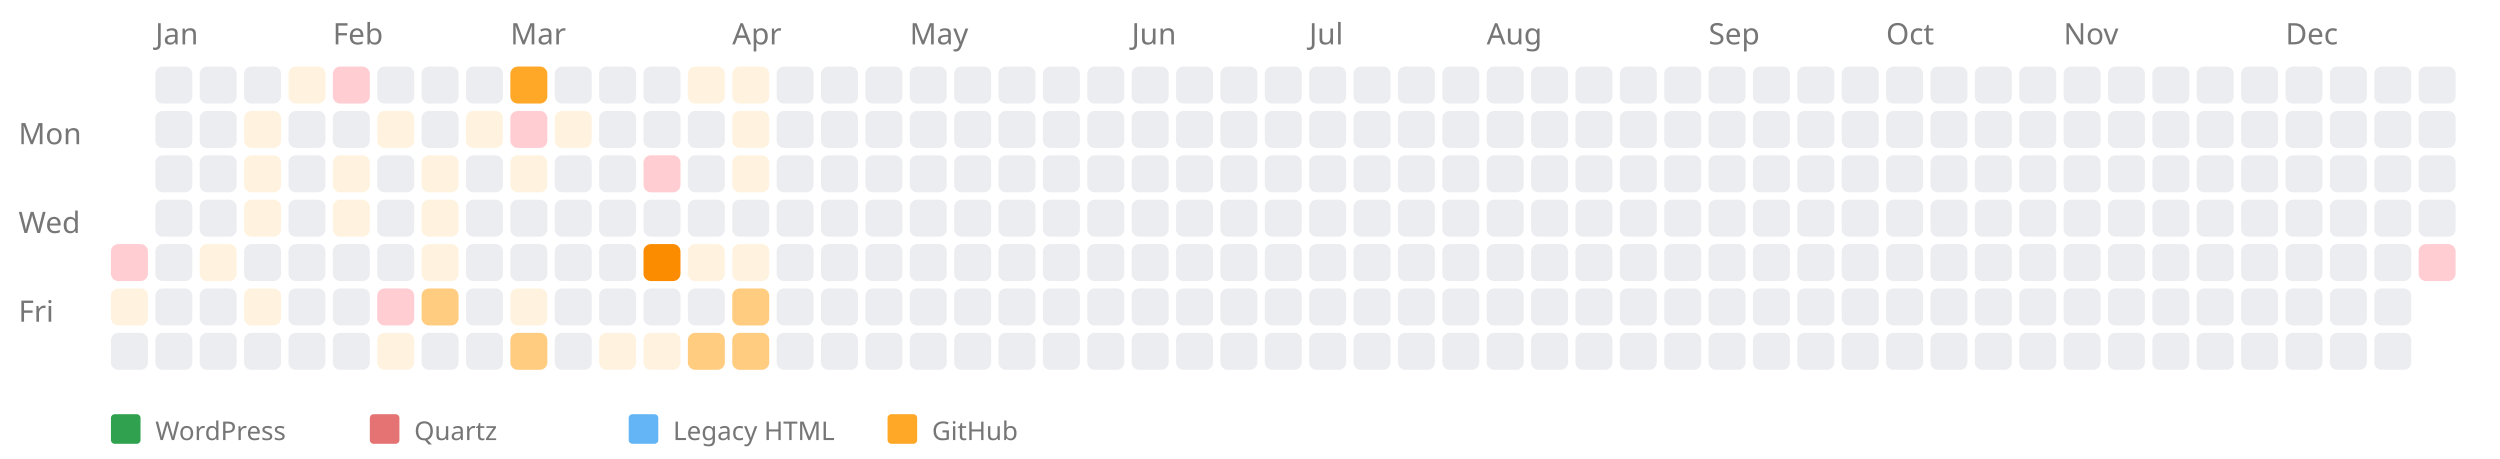
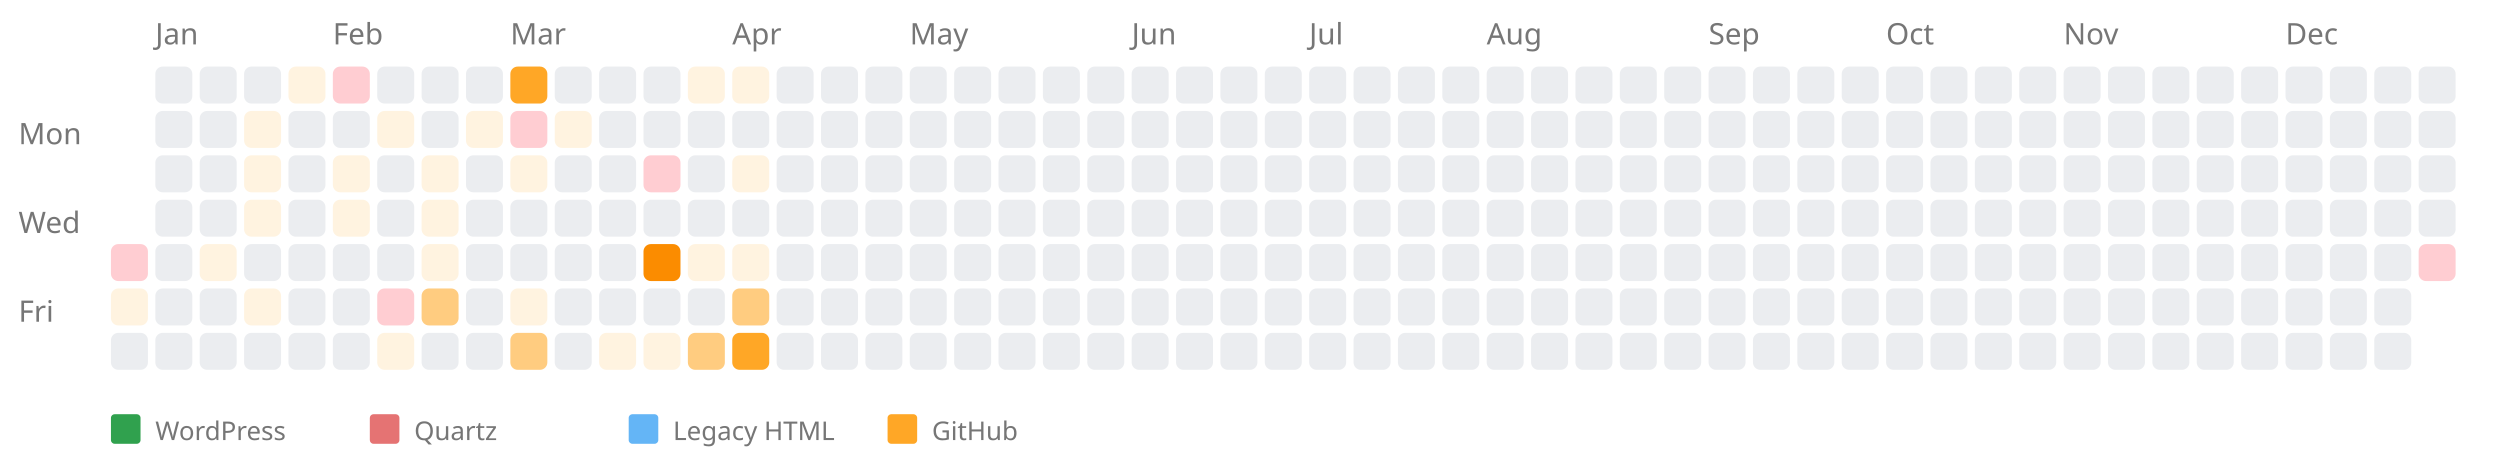
<svg xmlns="http://www.w3.org/2000/svg" viewBox="0 0 676 124" style="background-color: white;">
  <text x="5" y="39" font-family="sans-serif" font-size="8" fill="#767676">Mon</text>
  <text x="5" y="63" font-family="sans-serif" font-size="8" fill="#767676">Wed</text>
  <text x="5" y="87" font-family="sans-serif" font-size="8" fill="#767676">Fri</text>
  <a href="https://kreier.github.io/quartz/Diary/2026">
    <rect class="day-cell" data-date="2026-01-01" x="30" y="66" width="10" height="10" fill="#ffcdd2" rx="2" ry="2" />
  </a>
  <a href="https://github.com/kreier/thesis08/blob/main/README.md">
    <rect class="day-cell" data-date="2026-01-02" x="30" y="78" width="10" height="10" fill="#fff3e0" rx="2" ry="2" />
  </a>
  <rect class="day-cell" data-date="2026-01-03" x="30" y="90" width="10" height="10" fill="#ebedf0" rx="2" ry="2" />
  <text x="42" y="12" font-family="sans-serif" font-size="8" fill="#767676">Jan</text>
  <rect class="day-cell" data-date="2026-01-04" x="42" y="18" width="10" height="10" fill="#ebedf0" rx="2" ry="2" />
  <rect class="day-cell" data-date="2026-01-05" x="42" y="30" width="10" height="10" fill="#ebedf0" rx="2" ry="2" />
  <rect class="day-cell" data-date="2026-01-06" x="42" y="42" width="10" height="10" fill="#ebedf0" rx="2" ry="2" />
  <rect class="day-cell" data-date="2026-01-07" x="42" y="54" width="10" height="10" fill="#ebedf0" rx="2" ry="2" />
  <rect class="day-cell" data-date="2026-01-08" x="42" y="66" width="10" height="10" fill="#ebedf0" rx="2" ry="2" />
  <rect class="day-cell" data-date="2026-01-09" x="42" y="78" width="10" height="10" fill="#ebedf0" rx="2" ry="2" />
  <rect class="day-cell" data-date="2026-01-10" x="42" y="90" width="10" height="10" fill="#ebedf0" rx="2" ry="2" />
  <rect class="day-cell" data-date="2026-01-11" x="54" y="18" width="10" height="10" fill="#ebedf0" rx="2" ry="2" />
  <rect class="day-cell" data-date="2026-01-12" x="54" y="30" width="10" height="10" fill="#ebedf0" rx="2" ry="2" />
  <rect class="day-cell" data-date="2026-01-13" x="54" y="42" width="10" height="10" fill="#ebedf0" rx="2" ry="2" />
  <rect class="day-cell" data-date="2026-01-14" x="54" y="54" width="10" height="10" fill="#ebedf0" rx="2" ry="2" />
  <a href="https://github.com/kreier/calendar/commit/4ba9ff8936dfb993f28e9c99aa3752e2fd1fa416">
    <rect class="day-cell" data-date="2026-01-15" x="54" y="66" width="10" height="10" fill="#fff3e0" rx="2" ry="2" />
  </a>
  <rect class="day-cell" data-date="2026-01-16" x="54" y="78" width="10" height="10" fill="#ebedf0" rx="2" ry="2" />
  <rect class="day-cell" data-date="2026-01-17" x="54" y="90" width="10" height="10" fill="#ebedf0" rx="2" ry="2" />
  <rect class="day-cell" data-date="2026-01-18" x="66" y="18" width="10" height="10" fill="#ebedf0" rx="2" ry="2" />
  <a href="https://github.com/kreier/logo/blob/main/README.md">
    <rect class="day-cell" data-date="2026-01-19" x="66" y="30" width="10" height="10" fill="#fff3e0" rx="2" ry="2" />
  </a>
  <a href="https://github.com/kreier/igshcmc/blob/main/README.md">
    <rect class="day-cell" data-date="2026-01-20" x="66" y="42" width="10" height="10" fill="#fff3e0" rx="2" ry="2" />
  </a>
  <a href="https://github.com/kreier/picow/blob/main/README.md">
    <rect class="day-cell" data-date="2026-01-21" x="66" y="54" width="10" height="10" fill="#fff3e0" rx="2" ry="2" />
  </a>
  <rect class="day-cell" data-date="2026-01-22" x="66" y="66" width="10" height="10" fill="#ebedf0" rx="2" ry="2" />
  <a href="https://github.com/kreier/bilder/commit/ca421128271dcf03bb6d5ae5b7373ea124aaa640">
    <rect class="day-cell" data-date="2026-01-23" x="66" y="78" width="10" height="10" fill="#fff3e0" rx="2" ry="2" />
  </a>
  <rect class="day-cell" data-date="2026-01-24" x="66" y="90" width="10" height="10" fill="#ebedf0" rx="2" ry="2" />
  <a href="https://github.com/kreier/bilder/commit/ed25d5d2ba0ba365c9afdd91ec2d87d5d4873d64">
    <rect class="day-cell" data-date="2026-01-25" x="78" y="18" width="10" height="10" fill="#fff3e0" rx="2" ry="2" />
  </a>
  <rect class="day-cell" data-date="2026-01-26" x="78" y="30" width="10" height="10" fill="#ebedf0" rx="2" ry="2" />
  <rect class="day-cell" data-date="2026-01-27" x="78" y="42" width="10" height="10" fill="#ebedf0" rx="2" ry="2" />
  <rect class="day-cell" data-date="2026-01-28" x="78" y="54" width="10" height="10" fill="#ebedf0" rx="2" ry="2" />
  <rect class="day-cell" data-date="2026-01-29" x="78" y="66" width="10" height="10" fill="#ebedf0" rx="2" ry="2" />
  <rect class="day-cell" data-date="2026-01-30" x="78" y="78" width="10" height="10" fill="#ebedf0" rx="2" ry="2" />
  <rect class="day-cell" data-date="2026-01-31" x="78" y="90" width="10" height="10" fill="#ebedf0" rx="2" ry="2" />
  <text x="90" y="12" font-family="sans-serif" font-size="8" fill="#767676">Feb</text>
  <a href="https://kreier.github.io/quartz/Blog/2026/02/Black-Virgin-Mountain-IV">
    <rect class="day-cell" data-date="2026-02-01" x="90" y="18" width="10" height="10" fill="#ffcdd2" rx="2" ry="2" />
  </a>
  <rect class="day-cell" data-date="2026-02-02" x="90" y="30" width="10" height="10" fill="#ebedf0" rx="2" ry="2" />
  <a href="https://github.com/kreier/hv.io.vn/blob/main/README.md">
    <rect class="day-cell" data-date="2026-02-03" x="90" y="42" width="10" height="10" fill="#fff3e0" rx="2" ry="2" />
  </a>
  <a href="https://github.com/kreier/location24/blob/main/README.md">
    <rect class="day-cell" data-date="2026-02-04" x="90" y="54" width="10" height="10" fill="#fff3e0" rx="2" ry="2" />
  </a>
  <rect class="day-cell" data-date="2026-02-05" x="90" y="66" width="10" height="10" fill="#ebedf0" rx="2" ry="2" />
  <rect class="day-cell" data-date="2026-02-06" x="90" y="78" width="10" height="10" fill="#ebedf0" rx="2" ry="2" />
  <rect class="day-cell" data-date="2026-02-07" x="90" y="90" width="10" height="10" fill="#ebedf0" rx="2" ry="2" />
  <rect class="day-cell" data-date="2026-02-08" x="102" y="18" width="10" height="10" fill="#ebedf0" rx="2" ry="2" />
  <a href="https://github.com/kreier/bilder/commit/f45ded15dec45f98f6a7a6925001069058b24e7a">
    <rect class="day-cell" data-date="2026-02-09" x="102" y="30" width="10" height="10" fill="#fff3e0" rx="2" ry="2" />
  </a>
  <rect class="day-cell" data-date="2026-02-10" x="102" y="42" width="10" height="10" fill="#ebedf0" rx="2" ry="2" />
  <rect class="day-cell" data-date="2026-02-11" x="102" y="54" width="10" height="10" fill="#ebedf0" rx="2" ry="2" />
  <rect class="day-cell" data-date="2026-02-12" x="102" y="66" width="10" height="10" fill="#ebedf0" rx="2" ry="2" />
  <a href="https://kreier.github.io/quartz/Projects/Computer/Raspberry-Pi-4-with-4-GB-RAM">
    <rect class="day-cell" data-date="2026-02-13" x="102" y="78" width="10" height="10" fill="#ffcdd2" rx="2" ry="2" />
  </a>
  <a href="https://github.com/kreier/benchmark/commit/303ee0b7ff5f7ab3345aea36ab2b7b956f21eeb1">
    <rect class="day-cell" data-date="2026-02-14" x="102" y="90" width="10" height="10" fill="#fff3e0" rx="2" ry="2" />
  </a>
  <rect class="day-cell" data-date="2026-02-15" x="114" y="18" width="10" height="10" fill="#ebedf0" rx="2" ry="2" />
  <rect class="day-cell" data-date="2026-02-16" x="114" y="30" width="10" height="10" fill="#ebedf0" rx="2" ry="2" />
  <a href="https://github.com/kreier/benchmark/commit/6ac58321a211879100b2a67e3efbaaef754bc9ea">
    <rect class="day-cell" data-date="2026-02-17" x="114" y="42" width="10" height="10" fill="#fff3e0" rx="2" ry="2" />
  </a>
  <a href="https://github.com/kreier/benchmark/commit/aaecfcde9613db993ee2dc0a76cf20624a8f50fa">
    <rect class="day-cell" data-date="2026-02-18" x="114" y="54" width="10" height="10" fill="#fff3e0" rx="2" ry="2" />
  </a>
  <a href="https://github.com/kreier/benchmark/commit/8a9ac10ccbd51652bd9f4c34227f692144df13d3">
    <rect class="day-cell" data-date="2026-02-19" x="114" y="66" width="10" height="10" fill="#fff3e0" rx="2" ry="2" />
  </a>
  <a href="https://github.com/kreier/ar65view/commit/96585b5aa1e8ceb6b3508467ba4ab75958f0afef">
    <rect class="day-cell" data-date="2026-02-20" x="114" y="78" width="10" height="10" fill="#ffcc80" rx="2" ry="2" />
  </a>
  <rect class="day-cell" data-date="2026-02-21" x="114" y="90" width="10" height="10" fill="#ebedf0" rx="2" ry="2" />
  <rect class="day-cell" data-date="2026-02-22" x="126" y="18" width="10" height="10" fill="#ebedf0" rx="2" ry="2" />
  <a href="https://github.com/kreier/llama.cpp-jetson/blob/main/README.md">
    <rect class="day-cell" data-date="2026-02-23" x="126" y="30" width="10" height="10" fill="#fff3e0" rx="2" ry="2" />
  </a>
  <rect class="day-cell" data-date="2026-02-24" x="126" y="42" width="10" height="10" fill="#ebedf0" rx="2" ry="2" />
  <rect class="day-cell" data-date="2026-02-25" x="126" y="54" width="10" height="10" fill="#ebedf0" rx="2" ry="2" />
  <rect class="day-cell" data-date="2026-02-26" x="126" y="66" width="10" height="10" fill="#ebedf0" rx="2" ry="2" />
  <rect class="day-cell" data-date="2026-02-27" x="126" y="78" width="10" height="10" fill="#ebedf0" rx="2" ry="2" />
  <rect class="day-cell" data-date="2026-02-28" x="126" y="90" width="10" height="10" fill="#ebedf0" rx="2" ry="2" />
  <text x="138" y="12" font-family="sans-serif" font-size="8" fill="#767676">Mar</text>
  <a href="https://github.com/kreier/dictionary/commit/827b1c00a90d3098136b2e5081bca96a3642bea7">
    <rect class="day-cell" data-date="2026-03-01" x="138" y="18" width="10" height="10" fill="#ffa726" rx="2" ry="2" />
  </a>
  <a href="https://kreier.github.io/quartz/Projects/Computer/HP-Z600-Workstation">
    <rect class="day-cell" data-date="2026-03-02" x="138" y="30" width="10" height="10" fill="#ffcdd2" rx="2" ry="2" />
  </a>
  <a href="https://github.com/kreier/dictionary/commit/28ee08b7da93d291abf766c8c8d2c2102c5ad903">
    <rect class="day-cell" data-date="2026-03-03" x="138" y="42" width="10" height="10" fill="#fff3e0" rx="2" ry="2" />
  </a>
  <rect class="day-cell" data-date="2026-03-04" x="138" y="54" width="10" height="10" fill="#ebedf0" rx="2" ry="2" />
  <rect class="day-cell" data-date="2026-03-05" x="138" y="66" width="10" height="10" fill="#ebedf0" rx="2" ry="2" />
  <a href="https://github.com/kreier/ml/blob/main/README.md">
    <rect class="day-cell" data-date="2026-03-06" x="138" y="78" width="10" height="10" fill="#fff3e0" rx="2" ry="2" />
  </a>
  <a href="https://github.com/kreier/dictionary/commit/62d476e30f62d9d569cf378f41b92c3cb81969b6">
    <rect class="day-cell" data-date="2026-03-07" x="138" y="90" width="10" height="10" fill="#ffcc80" rx="2" ry="2" />
  </a>
  <rect class="day-cell" data-date="2026-03-08" x="150" y="18" width="10" height="10" fill="#ebedf0" rx="2" ry="2" />
  <a href="https://github.com/kreier/obsidian/blob/main/README.md">
    <rect class="day-cell" data-date="2026-03-09" x="150" y="30" width="10" height="10" fill="#fff3e0" rx="2" ry="2" />
  </a>
  <rect class="day-cell" data-date="2026-03-10" x="150" y="42" width="10" height="10" fill="#ebedf0" rx="2" ry="2" />
  <rect class="day-cell" data-date="2026-03-11" x="150" y="54" width="10" height="10" fill="#ebedf0" rx="2" ry="2" />
  <rect class="day-cell" data-date="2026-03-12" x="150" y="66" width="10" height="10" fill="#ebedf0" rx="2" ry="2" />
  <rect class="day-cell" data-date="2026-03-13" x="150" y="78" width="10" height="10" fill="#ebedf0" rx="2" ry="2" />
  <rect class="day-cell" data-date="2026-03-14" x="150" y="90" width="10" height="10" fill="#ebedf0" rx="2" ry="2" />
  <rect class="day-cell" data-date="2026-03-15" x="162" y="18" width="10" height="10" fill="#ebedf0" rx="2" ry="2" />
  <rect class="day-cell" data-date="2026-03-16" x="162" y="30" width="10" height="10" fill="#ebedf0" rx="2" ry="2" />
  <rect class="day-cell" data-date="2026-03-17" x="162" y="42" width="10" height="10" fill="#ebedf0" rx="2" ry="2" />
  <rect class="day-cell" data-date="2026-03-18" x="162" y="54" width="10" height="10" fill="#ebedf0" rx="2" ry="2" />
  <rect class="day-cell" data-date="2026-03-19" x="162" y="66" width="10" height="10" fill="#ebedf0" rx="2" ry="2" />
  <rect class="day-cell" data-date="2026-03-20" x="162" y="78" width="10" height="10" fill="#ebedf0" rx="2" ry="2" />
  <a href="https://github.com/kreier/prime/blob/main/README.md">
    <rect class="day-cell" data-date="2026-03-21" x="162" y="90" width="10" height="10" fill="#fff3e0" rx="2" ry="2" />
  </a>
  <rect class="day-cell" data-date="2026-03-22" x="174" y="18" width="10" height="10" fill="#ebedf0" rx="2" ry="2" />
  <rect class="day-cell" data-date="2026-03-23" x="174" y="30" width="10" height="10" fill="#ebedf0" rx="2" ry="2" />
  <a href="https://saiht.de/obsidian/My-Websites">
    <rect class="day-cell" data-date="2026-03-24" x="174" y="42" width="10" height="10" fill="#ffcdd2" rx="2" ry="2" />
  </a>
  <rect class="day-cell" data-date="2026-03-25" x="174" y="54" width="10" height="10" fill="#ebedf0" rx="2" ry="2" />
  <a href="https://github.com/kreier/beston-9volt-battery/commit/0e47d27975120a90867a9bfa1330cb9de3f82686">
    <rect class="day-cell" data-date="2026-03-26" x="174" y="66" width="10" height="10" fill="#fb8c00" rx="2" ry="2" />
  </a>
  <rect class="day-cell" data-date="2026-03-27" x="174" y="78" width="10" height="10" fill="#ebedf0" rx="2" ry="2" />
  <a href="https://github.com/kreier/python2018/blob/main/README.md">
    <rect class="day-cell" data-date="2026-03-28" x="174" y="90" width="10" height="10" fill="#fff3e0" rx="2" ry="2" />
  </a>
  <a href="https://github.com/kreier/beston-9volt-battery/commit/892db9ceff60f7d2b33bfc46a613f36e7911765a">
    <rect class="day-cell" data-date="2026-03-29" x="186" y="18" width="10" height="10" fill="#fff3e0" rx="2" ry="2" />
  </a>
  <rect class="day-cell" data-date="2026-03-30" x="186" y="30" width="10" height="10" fill="#ebedf0" rx="2" ry="2" />
  <rect class="day-cell" data-date="2026-03-31" x="186" y="42" width="10" height="10" fill="#ebedf0" rx="2" ry="2" />
  <rect class="day-cell" data-date="2026-04-01" x="186" y="54" width="10" height="10" fill="#ebedf0" rx="2" ry="2" />
  <a href="https://github.com/kreier/homelab/blob/main/README.md">
    <rect class="day-cell" data-date="2026-04-02" x="186" y="66" width="10" height="10" fill="#fff3e0" rx="2" ry="2" />
  </a>
  <rect class="day-cell" data-date="2026-04-03" x="186" y="78" width="10" height="10" fill="#ebedf0" rx="2" ry="2" />
  <a href="https://github.com/kreier/benchmark/commit/b2815a6226341ee16b3078db9164b10fca416528">
    <rect class="day-cell" data-date="2026-04-04" x="186" y="90" width="10" height="10" fill="#ffcc80" rx="2" ry="2" />
  </a>
  <text x="198" y="12" font-family="sans-serif" font-size="8" fill="#767676">Apr</text>
  <a href="https://github.com/kreier/benchmark/commit/a9dbd24031bc55084455aa4008063625da25570d">
    <rect class="day-cell" data-date="2026-04-05" x="198" y="18" width="10" height="10" fill="#fff3e0" rx="2" ry="2" />
  </a>
-   <a href="https://github.com/kreier/quartz/blob/v4/README.md">
-     <rect class="day-cell" data-date="2026-04-06" x="198" y="30" width="10" height="10" fill="#fff3e0" rx="2" ry="2" />
-   </a>
+   <rect class="day-cell" data-date="2026-04-06" x="198" y="30" width="10" height="10" fill="#ebedf0" rx="2" ry="2" />
  <a href="https://github.com/kreier/benchmark/commit/3b93439b4819a3a0c3af083c694c2373a85fe292">
    <rect class="day-cell" data-date="2026-04-07" x="198" y="42" width="10" height="10" fill="#fff3e0" rx="2" ry="2" />
  </a>
  <rect class="day-cell" data-date="2026-04-08" x="198" y="54" width="10" height="10" fill="#ebedf0" rx="2" ry="2" />
  <a href="https://github.com/kreier/beston-9volt-battery/commit/3fa187f9208b7aa462cb5a2217044d8d03d36fd6">
    <rect class="day-cell" data-date="2026-04-09" x="198" y="66" width="10" height="10" fill="#fff3e0" rx="2" ry="2" />
  </a>
  <a href="https://github.com/kreier/beston-9volt-battery/commit/f1275836100b17acc7338503272d1787823dba9b">
    <rect class="day-cell" data-date="2026-04-10" x="198" y="78" width="10" height="10" fill="#ffcc80" rx="2" ry="2" />
  </a>
-   <a href="https://github.com/kreier/brain-structure/commit/2e71ae5db2a40bbaa06902e422063075b8c80a8a">
-     <rect class="day-cell" data-date="2026-04-11" x="198" y="90" width="10" height="10" fill="#ffcc80" rx="2" ry="2" />
+   <a href="https://github.com/kreier/brain-structure/commit/f44e3517efb248f50144cc944d48a9dc630060c8">
+     <rect class="day-cell" data-date="2026-04-11" x="198" y="90" width="10" height="10" fill="#ffa726" rx="2" ry="2" />
  </a>
  <rect class="day-cell" data-date="2026-04-12" x="210" y="18" width="10" height="10" fill="#ebedf0" rx="2" ry="2" />
  <rect class="day-cell" data-date="2026-04-13" x="210" y="30" width="10" height="10" fill="#ebedf0" rx="2" ry="2" />
  <rect class="day-cell" data-date="2026-04-14" x="210" y="42" width="10" height="10" fill="#ebedf0" rx="2" ry="2" />
  <rect class="day-cell" data-date="2026-04-15" x="210" y="54" width="10" height="10" fill="#ebedf0" rx="2" ry="2" />
  <rect class="day-cell" data-date="2026-04-16" x="210" y="66" width="10" height="10" fill="#ebedf0" rx="2" ry="2" />
  <rect class="day-cell" data-date="2026-04-17" x="210" y="78" width="10" height="10" fill="#ebedf0" rx="2" ry="2" />
  <rect class="day-cell" data-date="2026-04-18" x="210" y="90" width="10" height="10" fill="#ebedf0" rx="2" ry="2" />
  <rect class="day-cell" data-date="2026-04-19" x="222" y="18" width="10" height="10" fill="#ebedf0" rx="2" ry="2" />
  <rect class="day-cell" data-date="2026-04-20" x="222" y="30" width="10" height="10" fill="#ebedf0" rx="2" ry="2" />
  <rect class="day-cell" data-date="2026-04-21" x="222" y="42" width="10" height="10" fill="#ebedf0" rx="2" ry="2" />
  <rect class="day-cell" data-date="2026-04-22" x="222" y="54" width="10" height="10" fill="#ebedf0" rx="2" ry="2" />
  <rect class="day-cell" data-date="2026-04-23" x="222" y="66" width="10" height="10" fill="#ebedf0" rx="2" ry="2" />
  <rect class="day-cell" data-date="2026-04-24" x="222" y="78" width="10" height="10" fill="#ebedf0" rx="2" ry="2" />
  <rect class="day-cell" data-date="2026-04-25" x="222" y="90" width="10" height="10" fill="#ebedf0" rx="2" ry="2" />
  <rect class="day-cell" data-date="2026-04-26" x="234" y="18" width="10" height="10" fill="#ebedf0" rx="2" ry="2" />
  <rect class="day-cell" data-date="2026-04-27" x="234" y="30" width="10" height="10" fill="#ebedf0" rx="2" ry="2" />
  <rect class="day-cell" data-date="2026-04-28" x="234" y="42" width="10" height="10" fill="#ebedf0" rx="2" ry="2" />
  <rect class="day-cell" data-date="2026-04-29" x="234" y="54" width="10" height="10" fill="#ebedf0" rx="2" ry="2" />
  <rect class="day-cell" data-date="2026-04-30" x="234" y="66" width="10" height="10" fill="#ebedf0" rx="2" ry="2" />
  <rect class="day-cell" data-date="2026-05-01" x="234" y="78" width="10" height="10" fill="#ebedf0" rx="2" ry="2" />
  <rect class="day-cell" data-date="2026-05-02" x="234" y="90" width="10" height="10" fill="#ebedf0" rx="2" ry="2" />
  <text x="246" y="12" font-family="sans-serif" font-size="8" fill="#767676">May</text>
  <rect class="day-cell" data-date="2026-05-03" x="246" y="18" width="10" height="10" fill="#ebedf0" rx="2" ry="2" />
  <rect class="day-cell" data-date="2026-05-04" x="246" y="30" width="10" height="10" fill="#ebedf0" rx="2" ry="2" />
  <rect class="day-cell" data-date="2026-05-05" x="246" y="42" width="10" height="10" fill="#ebedf0" rx="2" ry="2" />
  <rect class="day-cell" data-date="2026-05-06" x="246" y="54" width="10" height="10" fill="#ebedf0" rx="2" ry="2" />
  <rect class="day-cell" data-date="2026-05-07" x="246" y="66" width="10" height="10" fill="#ebedf0" rx="2" ry="2" />
  <rect class="day-cell" data-date="2026-05-08" x="246" y="78" width="10" height="10" fill="#ebedf0" rx="2" ry="2" />
  <rect class="day-cell" data-date="2026-05-09" x="246" y="90" width="10" height="10" fill="#ebedf0" rx="2" ry="2" />
  <rect class="day-cell" data-date="2026-05-10" x="258" y="18" width="10" height="10" fill="#ebedf0" rx="2" ry="2" />
  <rect class="day-cell" data-date="2026-05-11" x="258" y="30" width="10" height="10" fill="#ebedf0" rx="2" ry="2" />
  <rect class="day-cell" data-date="2026-05-12" x="258" y="42" width="10" height="10" fill="#ebedf0" rx="2" ry="2" />
  <rect class="day-cell" data-date="2026-05-13" x="258" y="54" width="10" height="10" fill="#ebedf0" rx="2" ry="2" />
  <rect class="day-cell" data-date="2026-05-14" x="258" y="66" width="10" height="10" fill="#ebedf0" rx="2" ry="2" />
  <rect class="day-cell" data-date="2026-05-15" x="258" y="78" width="10" height="10" fill="#ebedf0" rx="2" ry="2" />
  <rect class="day-cell" data-date="2026-05-16" x="258" y="90" width="10" height="10" fill="#ebedf0" rx="2" ry="2" />
  <rect class="day-cell" data-date="2026-05-17" x="270" y="18" width="10" height="10" fill="#ebedf0" rx="2" ry="2" />
  <rect class="day-cell" data-date="2026-05-18" x="270" y="30" width="10" height="10" fill="#ebedf0" rx="2" ry="2" />
  <rect class="day-cell" data-date="2026-05-19" x="270" y="42" width="10" height="10" fill="#ebedf0" rx="2" ry="2" />
  <rect class="day-cell" data-date="2026-05-20" x="270" y="54" width="10" height="10" fill="#ebedf0" rx="2" ry="2" />
  <rect class="day-cell" data-date="2026-05-21" x="270" y="66" width="10" height="10" fill="#ebedf0" rx="2" ry="2" />
  <rect class="day-cell" data-date="2026-05-22" x="270" y="78" width="10" height="10" fill="#ebedf0" rx="2" ry="2" />
  <rect class="day-cell" data-date="2026-05-23" x="270" y="90" width="10" height="10" fill="#ebedf0" rx="2" ry="2" />
  <rect class="day-cell" data-date="2026-05-24" x="282" y="18" width="10" height="10" fill="#ebedf0" rx="2" ry="2" />
  <rect class="day-cell" data-date="2026-05-25" x="282" y="30" width="10" height="10" fill="#ebedf0" rx="2" ry="2" />
  <rect class="day-cell" data-date="2026-05-26" x="282" y="42" width="10" height="10" fill="#ebedf0" rx="2" ry="2" />
  <rect class="day-cell" data-date="2026-05-27" x="282" y="54" width="10" height="10" fill="#ebedf0" rx="2" ry="2" />
  <rect class="day-cell" data-date="2026-05-28" x="282" y="66" width="10" height="10" fill="#ebedf0" rx="2" ry="2" />
  <rect class="day-cell" data-date="2026-05-29" x="282" y="78" width="10" height="10" fill="#ebedf0" rx="2" ry="2" />
  <rect class="day-cell" data-date="2026-05-30" x="282" y="90" width="10" height="10" fill="#ebedf0" rx="2" ry="2" />
  <rect class="day-cell" data-date="2026-05-31" x="294" y="18" width="10" height="10" fill="#ebedf0" rx="2" ry="2" />
  <rect class="day-cell" data-date="2026-06-01" x="294" y="30" width="10" height="10" fill="#ebedf0" rx="2" ry="2" />
  <rect class="day-cell" data-date="2026-06-02" x="294" y="42" width="10" height="10" fill="#ebedf0" rx="2" ry="2" />
  <rect class="day-cell" data-date="2026-06-03" x="294" y="54" width="10" height="10" fill="#ebedf0" rx="2" ry="2" />
  <rect class="day-cell" data-date="2026-06-04" x="294" y="66" width="10" height="10" fill="#ebedf0" rx="2" ry="2" />
  <rect class="day-cell" data-date="2026-06-05" x="294" y="78" width="10" height="10" fill="#ebedf0" rx="2" ry="2" />
  <rect class="day-cell" data-date="2026-06-06" x="294" y="90" width="10" height="10" fill="#ebedf0" rx="2" ry="2" />
  <text x="306" y="12" font-family="sans-serif" font-size="8" fill="#767676">Jun</text>
  <rect class="day-cell" data-date="2026-06-07" x="306" y="18" width="10" height="10" fill="#ebedf0" rx="2" ry="2" />
  <rect class="day-cell" data-date="2026-06-08" x="306" y="30" width="10" height="10" fill="#ebedf0" rx="2" ry="2" />
  <rect class="day-cell" data-date="2026-06-09" x="306" y="42" width="10" height="10" fill="#ebedf0" rx="2" ry="2" />
  <rect class="day-cell" data-date="2026-06-10" x="306" y="54" width="10" height="10" fill="#ebedf0" rx="2" ry="2" />
  <rect class="day-cell" data-date="2026-06-11" x="306" y="66" width="10" height="10" fill="#ebedf0" rx="2" ry="2" />
  <rect class="day-cell" data-date="2026-06-12" x="306" y="78" width="10" height="10" fill="#ebedf0" rx="2" ry="2" />
  <rect class="day-cell" data-date="2026-06-13" x="306" y="90" width="10" height="10" fill="#ebedf0" rx="2" ry="2" />
  <rect class="day-cell" data-date="2026-06-14" x="318" y="18" width="10" height="10" fill="#ebedf0" rx="2" ry="2" />
  <rect class="day-cell" data-date="2026-06-15" x="318" y="30" width="10" height="10" fill="#ebedf0" rx="2" ry="2" />
  <rect class="day-cell" data-date="2026-06-16" x="318" y="42" width="10" height="10" fill="#ebedf0" rx="2" ry="2" />
  <rect class="day-cell" data-date="2026-06-17" x="318" y="54" width="10" height="10" fill="#ebedf0" rx="2" ry="2" />
  <rect class="day-cell" data-date="2026-06-18" x="318" y="66" width="10" height="10" fill="#ebedf0" rx="2" ry="2" />
  <rect class="day-cell" data-date="2026-06-19" x="318" y="78" width="10" height="10" fill="#ebedf0" rx="2" ry="2" />
  <rect class="day-cell" data-date="2026-06-20" x="318" y="90" width="10" height="10" fill="#ebedf0" rx="2" ry="2" />
  <rect class="day-cell" data-date="2026-06-21" x="330" y="18" width="10" height="10" fill="#ebedf0" rx="2" ry="2" />
  <rect class="day-cell" data-date="2026-06-22" x="330" y="30" width="10" height="10" fill="#ebedf0" rx="2" ry="2" />
  <rect class="day-cell" data-date="2026-06-23" x="330" y="42" width="10" height="10" fill="#ebedf0" rx="2" ry="2" />
  <rect class="day-cell" data-date="2026-06-24" x="330" y="54" width="10" height="10" fill="#ebedf0" rx="2" ry="2" />
  <rect class="day-cell" data-date="2026-06-25" x="330" y="66" width="10" height="10" fill="#ebedf0" rx="2" ry="2" />
  <rect class="day-cell" data-date="2026-06-26" x="330" y="78" width="10" height="10" fill="#ebedf0" rx="2" ry="2" />
  <rect class="day-cell" data-date="2026-06-27" x="330" y="90" width="10" height="10" fill="#ebedf0" rx="2" ry="2" />
  <rect class="day-cell" data-date="2026-06-28" x="342" y="18" width="10" height="10" fill="#ebedf0" rx="2" ry="2" />
  <rect class="day-cell" data-date="2026-06-29" x="342" y="30" width="10" height="10" fill="#ebedf0" rx="2" ry="2" />
  <rect class="day-cell" data-date="2026-06-30" x="342" y="42" width="10" height="10" fill="#ebedf0" rx="2" ry="2" />
  <rect class="day-cell" data-date="2026-07-01" x="342" y="54" width="10" height="10" fill="#ebedf0" rx="2" ry="2" />
  <rect class="day-cell" data-date="2026-07-02" x="342" y="66" width="10" height="10" fill="#ebedf0" rx="2" ry="2" />
  <rect class="day-cell" data-date="2026-07-03" x="342" y="78" width="10" height="10" fill="#ebedf0" rx="2" ry="2" />
  <rect class="day-cell" data-date="2026-07-04" x="342" y="90" width="10" height="10" fill="#ebedf0" rx="2" ry="2" />
  <text x="354" y="12" font-family="sans-serif" font-size="8" fill="#767676">Jul</text>
  <rect class="day-cell" data-date="2026-07-05" x="354" y="18" width="10" height="10" fill="#ebedf0" rx="2" ry="2" />
  <rect class="day-cell" data-date="2026-07-06" x="354" y="30" width="10" height="10" fill="#ebedf0" rx="2" ry="2" />
  <rect class="day-cell" data-date="2026-07-07" x="354" y="42" width="10" height="10" fill="#ebedf0" rx="2" ry="2" />
  <rect class="day-cell" data-date="2026-07-08" x="354" y="54" width="10" height="10" fill="#ebedf0" rx="2" ry="2" />
  <rect class="day-cell" data-date="2026-07-09" x="354" y="66" width="10" height="10" fill="#ebedf0" rx="2" ry="2" />
  <rect class="day-cell" data-date="2026-07-10" x="354" y="78" width="10" height="10" fill="#ebedf0" rx="2" ry="2" />
  <rect class="day-cell" data-date="2026-07-11" x="354" y="90" width="10" height="10" fill="#ebedf0" rx="2" ry="2" />
  <rect class="day-cell" data-date="2026-07-12" x="366" y="18" width="10" height="10" fill="#ebedf0" rx="2" ry="2" />
  <rect class="day-cell" data-date="2026-07-13" x="366" y="30" width="10" height="10" fill="#ebedf0" rx="2" ry="2" />
  <rect class="day-cell" data-date="2026-07-14" x="366" y="42" width="10" height="10" fill="#ebedf0" rx="2" ry="2" />
  <rect class="day-cell" data-date="2026-07-15" x="366" y="54" width="10" height="10" fill="#ebedf0" rx="2" ry="2" />
  <rect class="day-cell" data-date="2026-07-16" x="366" y="66" width="10" height="10" fill="#ebedf0" rx="2" ry="2" />
  <rect class="day-cell" data-date="2026-07-17" x="366" y="78" width="10" height="10" fill="#ebedf0" rx="2" ry="2" />
  <rect class="day-cell" data-date="2026-07-18" x="366" y="90" width="10" height="10" fill="#ebedf0" rx="2" ry="2" />
  <rect class="day-cell" data-date="2026-07-19" x="378" y="18" width="10" height="10" fill="#ebedf0" rx="2" ry="2" />
  <rect class="day-cell" data-date="2026-07-20" x="378" y="30" width="10" height="10" fill="#ebedf0" rx="2" ry="2" />
  <rect class="day-cell" data-date="2026-07-21" x="378" y="42" width="10" height="10" fill="#ebedf0" rx="2" ry="2" />
  <rect class="day-cell" data-date="2026-07-22" x="378" y="54" width="10" height="10" fill="#ebedf0" rx="2" ry="2" />
  <rect class="day-cell" data-date="2026-07-23" x="378" y="66" width="10" height="10" fill="#ebedf0" rx="2" ry="2" />
  <rect class="day-cell" data-date="2026-07-24" x="378" y="78" width="10" height="10" fill="#ebedf0" rx="2" ry="2" />
  <rect class="day-cell" data-date="2026-07-25" x="378" y="90" width="10" height="10" fill="#ebedf0" rx="2" ry="2" />
  <rect class="day-cell" data-date="2026-07-26" x="390" y="18" width="10" height="10" fill="#ebedf0" rx="2" ry="2" />
  <rect class="day-cell" data-date="2026-07-27" x="390" y="30" width="10" height="10" fill="#ebedf0" rx="2" ry="2" />
  <rect class="day-cell" data-date="2026-07-28" x="390" y="42" width="10" height="10" fill="#ebedf0" rx="2" ry="2" />
  <rect class="day-cell" data-date="2026-07-29" x="390" y="54" width="10" height="10" fill="#ebedf0" rx="2" ry="2" />
  <rect class="day-cell" data-date="2026-07-30" x="390" y="66" width="10" height="10" fill="#ebedf0" rx="2" ry="2" />
  <rect class="day-cell" data-date="2026-07-31" x="390" y="78" width="10" height="10" fill="#ebedf0" rx="2" ry="2" />
  <rect class="day-cell" data-date="2026-08-01" x="390" y="90" width="10" height="10" fill="#ebedf0" rx="2" ry="2" />
  <text x="402" y="12" font-family="sans-serif" font-size="8" fill="#767676">Aug</text>
  <rect class="day-cell" data-date="2026-08-02" x="402" y="18" width="10" height="10" fill="#ebedf0" rx="2" ry="2" />
  <rect class="day-cell" data-date="2026-08-03" x="402" y="30" width="10" height="10" fill="#ebedf0" rx="2" ry="2" />
  <rect class="day-cell" data-date="2026-08-04" x="402" y="42" width="10" height="10" fill="#ebedf0" rx="2" ry="2" />
  <rect class="day-cell" data-date="2026-08-05" x="402" y="54" width="10" height="10" fill="#ebedf0" rx="2" ry="2" />
  <rect class="day-cell" data-date="2026-08-06" x="402" y="66" width="10" height="10" fill="#ebedf0" rx="2" ry="2" />
  <rect class="day-cell" data-date="2026-08-07" x="402" y="78" width="10" height="10" fill="#ebedf0" rx="2" ry="2" />
  <rect class="day-cell" data-date="2026-08-08" x="402" y="90" width="10" height="10" fill="#ebedf0" rx="2" ry="2" />
  <rect class="day-cell" data-date="2026-08-09" x="414" y="18" width="10" height="10" fill="#ebedf0" rx="2" ry="2" />
  <rect class="day-cell" data-date="2026-08-10" x="414" y="30" width="10" height="10" fill="#ebedf0" rx="2" ry="2" />
  <rect class="day-cell" data-date="2026-08-11" x="414" y="42" width="10" height="10" fill="#ebedf0" rx="2" ry="2" />
  <rect class="day-cell" data-date="2026-08-12" x="414" y="54" width="10" height="10" fill="#ebedf0" rx="2" ry="2" />
  <rect class="day-cell" data-date="2026-08-13" x="414" y="66" width="10" height="10" fill="#ebedf0" rx="2" ry="2" />
  <rect class="day-cell" data-date="2026-08-14" x="414" y="78" width="10" height="10" fill="#ebedf0" rx="2" ry="2" />
  <rect class="day-cell" data-date="2026-08-15" x="414" y="90" width="10" height="10" fill="#ebedf0" rx="2" ry="2" />
  <rect class="day-cell" data-date="2026-08-16" x="426" y="18" width="10" height="10" fill="#ebedf0" rx="2" ry="2" />
  <rect class="day-cell" data-date="2026-08-17" x="426" y="30" width="10" height="10" fill="#ebedf0" rx="2" ry="2" />
  <rect class="day-cell" data-date="2026-08-18" x="426" y="42" width="10" height="10" fill="#ebedf0" rx="2" ry="2" />
  <rect class="day-cell" data-date="2026-08-19" x="426" y="54" width="10" height="10" fill="#ebedf0" rx="2" ry="2" />
  <rect class="day-cell" data-date="2026-08-20" x="426" y="66" width="10" height="10" fill="#ebedf0" rx="2" ry="2" />
  <rect class="day-cell" data-date="2026-08-21" x="426" y="78" width="10" height="10" fill="#ebedf0" rx="2" ry="2" />
  <rect class="day-cell" data-date="2026-08-22" x="426" y="90" width="10" height="10" fill="#ebedf0" rx="2" ry="2" />
  <rect class="day-cell" data-date="2026-08-23" x="438" y="18" width="10" height="10" fill="#ebedf0" rx="2" ry="2" />
  <rect class="day-cell" data-date="2026-08-24" x="438" y="30" width="10" height="10" fill="#ebedf0" rx="2" ry="2" />
  <rect class="day-cell" data-date="2026-08-25" x="438" y="42" width="10" height="10" fill="#ebedf0" rx="2" ry="2" />
  <rect class="day-cell" data-date="2026-08-26" x="438" y="54" width="10" height="10" fill="#ebedf0" rx="2" ry="2" />
  <rect class="day-cell" data-date="2026-08-27" x="438" y="66" width="10" height="10" fill="#ebedf0" rx="2" ry="2" />
  <rect class="day-cell" data-date="2026-08-28" x="438" y="78" width="10" height="10" fill="#ebedf0" rx="2" ry="2" />
  <rect class="day-cell" data-date="2026-08-29" x="438" y="90" width="10" height="10" fill="#ebedf0" rx="2" ry="2" />
  <rect class="day-cell" data-date="2026-08-30" x="450" y="18" width="10" height="10" fill="#ebedf0" rx="2" ry="2" />
  <rect class="day-cell" data-date="2026-08-31" x="450" y="30" width="10" height="10" fill="#ebedf0" rx="2" ry="2" />
  <rect class="day-cell" data-date="2026-09-01" x="450" y="42" width="10" height="10" fill="#ebedf0" rx="2" ry="2" />
  <rect class="day-cell" data-date="2026-09-02" x="450" y="54" width="10" height="10" fill="#ebedf0" rx="2" ry="2" />
  <rect class="day-cell" data-date="2026-09-03" x="450" y="66" width="10" height="10" fill="#ebedf0" rx="2" ry="2" />
  <rect class="day-cell" data-date="2026-09-04" x="450" y="78" width="10" height="10" fill="#ebedf0" rx="2" ry="2" />
  <rect class="day-cell" data-date="2026-09-05" x="450" y="90" width="10" height="10" fill="#ebedf0" rx="2" ry="2" />
  <text x="462" y="12" font-family="sans-serif" font-size="8" fill="#767676">Sep</text>
  <rect class="day-cell" data-date="2026-09-06" x="462" y="18" width="10" height="10" fill="#ebedf0" rx="2" ry="2" />
  <rect class="day-cell" data-date="2026-09-07" x="462" y="30" width="10" height="10" fill="#ebedf0" rx="2" ry="2" />
  <rect class="day-cell" data-date="2026-09-08" x="462" y="42" width="10" height="10" fill="#ebedf0" rx="2" ry="2" />
  <rect class="day-cell" data-date="2026-09-09" x="462" y="54" width="10" height="10" fill="#ebedf0" rx="2" ry="2" />
  <rect class="day-cell" data-date="2026-09-10" x="462" y="66" width="10" height="10" fill="#ebedf0" rx="2" ry="2" />
  <rect class="day-cell" data-date="2026-09-11" x="462" y="78" width="10" height="10" fill="#ebedf0" rx="2" ry="2" />
  <rect class="day-cell" data-date="2026-09-12" x="462" y="90" width="10" height="10" fill="#ebedf0" rx="2" ry="2" />
  <rect class="day-cell" data-date="2026-09-13" x="474" y="18" width="10" height="10" fill="#ebedf0" rx="2" ry="2" />
  <rect class="day-cell" data-date="2026-09-14" x="474" y="30" width="10" height="10" fill="#ebedf0" rx="2" ry="2" />
  <rect class="day-cell" data-date="2026-09-15" x="474" y="42" width="10" height="10" fill="#ebedf0" rx="2" ry="2" />
  <rect class="day-cell" data-date="2026-09-16" x="474" y="54" width="10" height="10" fill="#ebedf0" rx="2" ry="2" />
  <rect class="day-cell" data-date="2026-09-17" x="474" y="66" width="10" height="10" fill="#ebedf0" rx="2" ry="2" />
  <rect class="day-cell" data-date="2026-09-18" x="474" y="78" width="10" height="10" fill="#ebedf0" rx="2" ry="2" />
  <rect class="day-cell" data-date="2026-09-19" x="474" y="90" width="10" height="10" fill="#ebedf0" rx="2" ry="2" />
  <rect class="day-cell" data-date="2026-09-20" x="486" y="18" width="10" height="10" fill="#ebedf0" rx="2" ry="2" />
  <rect class="day-cell" data-date="2026-09-21" x="486" y="30" width="10" height="10" fill="#ebedf0" rx="2" ry="2" />
  <rect class="day-cell" data-date="2026-09-22" x="486" y="42" width="10" height="10" fill="#ebedf0" rx="2" ry="2" />
  <rect class="day-cell" data-date="2026-09-23" x="486" y="54" width="10" height="10" fill="#ebedf0" rx="2" ry="2" />
  <rect class="day-cell" data-date="2026-09-24" x="486" y="66" width="10" height="10" fill="#ebedf0" rx="2" ry="2" />
  <rect class="day-cell" data-date="2026-09-25" x="486" y="78" width="10" height="10" fill="#ebedf0" rx="2" ry="2" />
  <rect class="day-cell" data-date="2026-09-26" x="486" y="90" width="10" height="10" fill="#ebedf0" rx="2" ry="2" />
  <rect class="day-cell" data-date="2026-09-27" x="498" y="18" width="10" height="10" fill="#ebedf0" rx="2" ry="2" />
  <rect class="day-cell" data-date="2026-09-28" x="498" y="30" width="10" height="10" fill="#ebedf0" rx="2" ry="2" />
  <rect class="day-cell" data-date="2026-09-29" x="498" y="42" width="10" height="10" fill="#ebedf0" rx="2" ry="2" />
  <rect class="day-cell" data-date="2026-09-30" x="498" y="54" width="10" height="10" fill="#ebedf0" rx="2" ry="2" />
  <rect class="day-cell" data-date="2026-10-01" x="498" y="66" width="10" height="10" fill="#ebedf0" rx="2" ry="2" />
  <rect class="day-cell" data-date="2026-10-02" x="498" y="78" width="10" height="10" fill="#ebedf0" rx="2" ry="2" />
  <rect class="day-cell" data-date="2026-10-03" x="498" y="90" width="10" height="10" fill="#ebedf0" rx="2" ry="2" />
  <text x="510" y="12" font-family="sans-serif" font-size="8" fill="#767676">Oct</text>
  <rect class="day-cell" data-date="2026-10-04" x="510" y="18" width="10" height="10" fill="#ebedf0" rx="2" ry="2" />
  <rect class="day-cell" data-date="2026-10-05" x="510" y="30" width="10" height="10" fill="#ebedf0" rx="2" ry="2" />
  <rect class="day-cell" data-date="2026-10-06" x="510" y="42" width="10" height="10" fill="#ebedf0" rx="2" ry="2" />
  <rect class="day-cell" data-date="2026-10-07" x="510" y="54" width="10" height="10" fill="#ebedf0" rx="2" ry="2" />
  <rect class="day-cell" data-date="2026-10-08" x="510" y="66" width="10" height="10" fill="#ebedf0" rx="2" ry="2" />
  <rect class="day-cell" data-date="2026-10-09" x="510" y="78" width="10" height="10" fill="#ebedf0" rx="2" ry="2" />
  <rect class="day-cell" data-date="2026-10-10" x="510" y="90" width="10" height="10" fill="#ebedf0" rx="2" ry="2" />
  <rect class="day-cell" data-date="2026-10-11" x="522" y="18" width="10" height="10" fill="#ebedf0" rx="2" ry="2" />
  <rect class="day-cell" data-date="2026-10-12" x="522" y="30" width="10" height="10" fill="#ebedf0" rx="2" ry="2" />
  <rect class="day-cell" data-date="2026-10-13" x="522" y="42" width="10" height="10" fill="#ebedf0" rx="2" ry="2" />
  <rect class="day-cell" data-date="2026-10-14" x="522" y="54" width="10" height="10" fill="#ebedf0" rx="2" ry="2" />
  <rect class="day-cell" data-date="2026-10-15" x="522" y="66" width="10" height="10" fill="#ebedf0" rx="2" ry="2" />
  <rect class="day-cell" data-date="2026-10-16" x="522" y="78" width="10" height="10" fill="#ebedf0" rx="2" ry="2" />
  <rect class="day-cell" data-date="2026-10-17" x="522" y="90" width="10" height="10" fill="#ebedf0" rx="2" ry="2" />
  <rect class="day-cell" data-date="2026-10-18" x="534" y="18" width="10" height="10" fill="#ebedf0" rx="2" ry="2" />
  <rect class="day-cell" data-date="2026-10-19" x="534" y="30" width="10" height="10" fill="#ebedf0" rx="2" ry="2" />
  <rect class="day-cell" data-date="2026-10-20" x="534" y="42" width="10" height="10" fill="#ebedf0" rx="2" ry="2" />
  <rect class="day-cell" data-date="2026-10-21" x="534" y="54" width="10" height="10" fill="#ebedf0" rx="2" ry="2" />
  <rect class="day-cell" data-date="2026-10-22" x="534" y="66" width="10" height="10" fill="#ebedf0" rx="2" ry="2" />
  <rect class="day-cell" data-date="2026-10-23" x="534" y="78" width="10" height="10" fill="#ebedf0" rx="2" ry="2" />
  <rect class="day-cell" data-date="2026-10-24" x="534" y="90" width="10" height="10" fill="#ebedf0" rx="2" ry="2" />
  <rect class="day-cell" data-date="2026-10-25" x="546" y="18" width="10" height="10" fill="#ebedf0" rx="2" ry="2" />
  <rect class="day-cell" data-date="2026-10-26" x="546" y="30" width="10" height="10" fill="#ebedf0" rx="2" ry="2" />
  <rect class="day-cell" data-date="2026-10-27" x="546" y="42" width="10" height="10" fill="#ebedf0" rx="2" ry="2" />
  <rect class="day-cell" data-date="2026-10-28" x="546" y="54" width="10" height="10" fill="#ebedf0" rx="2" ry="2" />
  <rect class="day-cell" data-date="2026-10-29" x="546" y="66" width="10" height="10" fill="#ebedf0" rx="2" ry="2" />
  <rect class="day-cell" data-date="2026-10-30" x="546" y="78" width="10" height="10" fill="#ebedf0" rx="2" ry="2" />
  <rect class="day-cell" data-date="2026-10-31" x="546" y="90" width="10" height="10" fill="#ebedf0" rx="2" ry="2" />
  <text x="558" y="12" font-family="sans-serif" font-size="8" fill="#767676">Nov</text>
  <rect class="day-cell" data-date="2026-11-01" x="558" y="18" width="10" height="10" fill="#ebedf0" rx="2" ry="2" />
  <rect class="day-cell" data-date="2026-11-02" x="558" y="30" width="10" height="10" fill="#ebedf0" rx="2" ry="2" />
  <rect class="day-cell" data-date="2026-11-03" x="558" y="42" width="10" height="10" fill="#ebedf0" rx="2" ry="2" />
  <rect class="day-cell" data-date="2026-11-04" x="558" y="54" width="10" height="10" fill="#ebedf0" rx="2" ry="2" />
  <rect class="day-cell" data-date="2026-11-05" x="558" y="66" width="10" height="10" fill="#ebedf0" rx="2" ry="2" />
  <rect class="day-cell" data-date="2026-11-06" x="558" y="78" width="10" height="10" fill="#ebedf0" rx="2" ry="2" />
  <rect class="day-cell" data-date="2026-11-07" x="558" y="90" width="10" height="10" fill="#ebedf0" rx="2" ry="2" />
  <rect class="day-cell" data-date="2026-11-08" x="570" y="18" width="10" height="10" fill="#ebedf0" rx="2" ry="2" />
  <rect class="day-cell" data-date="2026-11-09" x="570" y="30" width="10" height="10" fill="#ebedf0" rx="2" ry="2" />
  <rect class="day-cell" data-date="2026-11-10" x="570" y="42" width="10" height="10" fill="#ebedf0" rx="2" ry="2" />
  <rect class="day-cell" data-date="2026-11-11" x="570" y="54" width="10" height="10" fill="#ebedf0" rx="2" ry="2" />
  <rect class="day-cell" data-date="2026-11-12" x="570" y="66" width="10" height="10" fill="#ebedf0" rx="2" ry="2" />
  <rect class="day-cell" data-date="2026-11-13" x="570" y="78" width="10" height="10" fill="#ebedf0" rx="2" ry="2" />
  <rect class="day-cell" data-date="2026-11-14" x="570" y="90" width="10" height="10" fill="#ebedf0" rx="2" ry="2" />
  <rect class="day-cell" data-date="2026-11-15" x="582" y="18" width="10" height="10" fill="#ebedf0" rx="2" ry="2" />
  <rect class="day-cell" data-date="2026-11-16" x="582" y="30" width="10" height="10" fill="#ebedf0" rx="2" ry="2" />
  <rect class="day-cell" data-date="2026-11-17" x="582" y="42" width="10" height="10" fill="#ebedf0" rx="2" ry="2" />
  <rect class="day-cell" data-date="2026-11-18" x="582" y="54" width="10" height="10" fill="#ebedf0" rx="2" ry="2" />
  <rect class="day-cell" data-date="2026-11-19" x="582" y="66" width="10" height="10" fill="#ebedf0" rx="2" ry="2" />
  <rect class="day-cell" data-date="2026-11-20" x="582" y="78" width="10" height="10" fill="#ebedf0" rx="2" ry="2" />
  <rect class="day-cell" data-date="2026-11-21" x="582" y="90" width="10" height="10" fill="#ebedf0" rx="2" ry="2" />
  <rect class="day-cell" data-date="2026-11-22" x="594" y="18" width="10" height="10" fill="#ebedf0" rx="2" ry="2" />
  <rect class="day-cell" data-date="2026-11-23" x="594" y="30" width="10" height="10" fill="#ebedf0" rx="2" ry="2" />
  <rect class="day-cell" data-date="2026-11-24" x="594" y="42" width="10" height="10" fill="#ebedf0" rx="2" ry="2" />
  <rect class="day-cell" data-date="2026-11-25" x="594" y="54" width="10" height="10" fill="#ebedf0" rx="2" ry="2" />
  <rect class="day-cell" data-date="2026-11-26" x="594" y="66" width="10" height="10" fill="#ebedf0" rx="2" ry="2" />
  <rect class="day-cell" data-date="2026-11-27" x="594" y="78" width="10" height="10" fill="#ebedf0" rx="2" ry="2" />
  <rect class="day-cell" data-date="2026-11-28" x="594" y="90" width="10" height="10" fill="#ebedf0" rx="2" ry="2" />
  <rect class="day-cell" data-date="2026-11-29" x="606" y="18" width="10" height="10" fill="#ebedf0" rx="2" ry="2" />
  <rect class="day-cell" data-date="2026-11-30" x="606" y="30" width="10" height="10" fill="#ebedf0" rx="2" ry="2" />
  <rect class="day-cell" data-date="2026-12-01" x="606" y="42" width="10" height="10" fill="#ebedf0" rx="2" ry="2" />
  <rect class="day-cell" data-date="2026-12-02" x="606" y="54" width="10" height="10" fill="#ebedf0" rx="2" ry="2" />
  <rect class="day-cell" data-date="2026-12-03" x="606" y="66" width="10" height="10" fill="#ebedf0" rx="2" ry="2" />
  <rect class="day-cell" data-date="2026-12-04" x="606" y="78" width="10" height="10" fill="#ebedf0" rx="2" ry="2" />
  <rect class="day-cell" data-date="2026-12-05" x="606" y="90" width="10" height="10" fill="#ebedf0" rx="2" ry="2" />
  <text x="618" y="12" font-family="sans-serif" font-size="8" fill="#767676">Dec</text>
  <rect class="day-cell" data-date="2026-12-06" x="618" y="18" width="10" height="10" fill="#ebedf0" rx="2" ry="2" />
  <rect class="day-cell" data-date="2026-12-07" x="618" y="30" width="10" height="10" fill="#ebedf0" rx="2" ry="2" />
  <rect class="day-cell" data-date="2026-12-08" x="618" y="42" width="10" height="10" fill="#ebedf0" rx="2" ry="2" />
  <rect class="day-cell" data-date="2026-12-09" x="618" y="54" width="10" height="10" fill="#ebedf0" rx="2" ry="2" />
  <rect class="day-cell" data-date="2026-12-10" x="618" y="66" width="10" height="10" fill="#ebedf0" rx="2" ry="2" />
  <rect class="day-cell" data-date="2026-12-11" x="618" y="78" width="10" height="10" fill="#ebedf0" rx="2" ry="2" />
  <rect class="day-cell" data-date="2026-12-12" x="618" y="90" width="10" height="10" fill="#ebedf0" rx="2" ry="2" />
  <rect class="day-cell" data-date="2026-12-13" x="630" y="18" width="10" height="10" fill="#ebedf0" rx="2" ry="2" />
  <rect class="day-cell" data-date="2026-12-14" x="630" y="30" width="10" height="10" fill="#ebedf0" rx="2" ry="2" />
  <rect class="day-cell" data-date="2026-12-15" x="630" y="42" width="10" height="10" fill="#ebedf0" rx="2" ry="2" />
  <rect class="day-cell" data-date="2026-12-16" x="630" y="54" width="10" height="10" fill="#ebedf0" rx="2" ry="2" />
  <rect class="day-cell" data-date="2026-12-17" x="630" y="66" width="10" height="10" fill="#ebedf0" rx="2" ry="2" />
  <rect class="day-cell" data-date="2026-12-18" x="630" y="78" width="10" height="10" fill="#ebedf0" rx="2" ry="2" />
  <rect class="day-cell" data-date="2026-12-19" x="630" y="90" width="10" height="10" fill="#ebedf0" rx="2" ry="2" />
  <rect class="day-cell" data-date="2026-12-20" x="642" y="18" width="10" height="10" fill="#ebedf0" rx="2" ry="2" />
  <rect class="day-cell" data-date="2026-12-21" x="642" y="30" width="10" height="10" fill="#ebedf0" rx="2" ry="2" />
  <rect class="day-cell" data-date="2026-12-22" x="642" y="42" width="10" height="10" fill="#ebedf0" rx="2" ry="2" />
  <rect class="day-cell" data-date="2026-12-23" x="642" y="54" width="10" height="10" fill="#ebedf0" rx="2" ry="2" />
  <rect class="day-cell" data-date="2026-12-24" x="642" y="66" width="10" height="10" fill="#ebedf0" rx="2" ry="2" />
  <rect class="day-cell" data-date="2026-12-25" x="642" y="78" width="10" height="10" fill="#ebedf0" rx="2" ry="2" />
  <rect class="day-cell" data-date="2026-12-26" x="642" y="90" width="10" height="10" fill="#ebedf0" rx="2" ry="2" />
  <rect class="day-cell" data-date="2026-12-27" x="654" y="18" width="10" height="10" fill="#ebedf0" rx="2" ry="2" />
  <rect class="day-cell" data-date="2026-12-28" x="654" y="30" width="10" height="10" fill="#ebedf0" rx="2" ry="2" />
  <rect class="day-cell" data-date="2026-12-29" x="654" y="42" width="10" height="10" fill="#ebedf0" rx="2" ry="2" />
  <rect class="day-cell" data-date="2026-12-30" x="654" y="54" width="10" height="10" fill="#ebedf0" rx="2" ry="2" />
  <a href="https://saiht.de/obsidian/Diary/2026">
    <rect class="day-cell" data-date="2026-12-31" x="654" y="66" width="10" height="10" fill="#ffcdd2" rx="2" ry="2" />
  </a>
  <rect x="30" y="112" width="8" height="8" fill="#30a14e" rx="1" ry="1" />
  <text x="42" y="119" font-family="sans-serif" font-size="7" fill="#767676">WordPress</text>
  <rect x="100" y="112" width="8" height="8" fill="#e57373" rx="1" ry="1" />
  <text x="112" y="119" font-family="sans-serif" font-size="7" fill="#767676">Quartz</text>
  <rect x="170" y="112" width="8" height="8" fill="#64b5f6" rx="1" ry="1" />
  <text x="182" y="119" font-family="sans-serif" font-size="7" fill="#767676">Legacy HTML</text>
  <rect x="240" y="112" width="8" height="8" fill="#ffa726" rx="1" ry="1" />
  <text x="252" y="119" font-family="sans-serif" font-size="7" fill="#767676">GitHub</text>
</svg>
